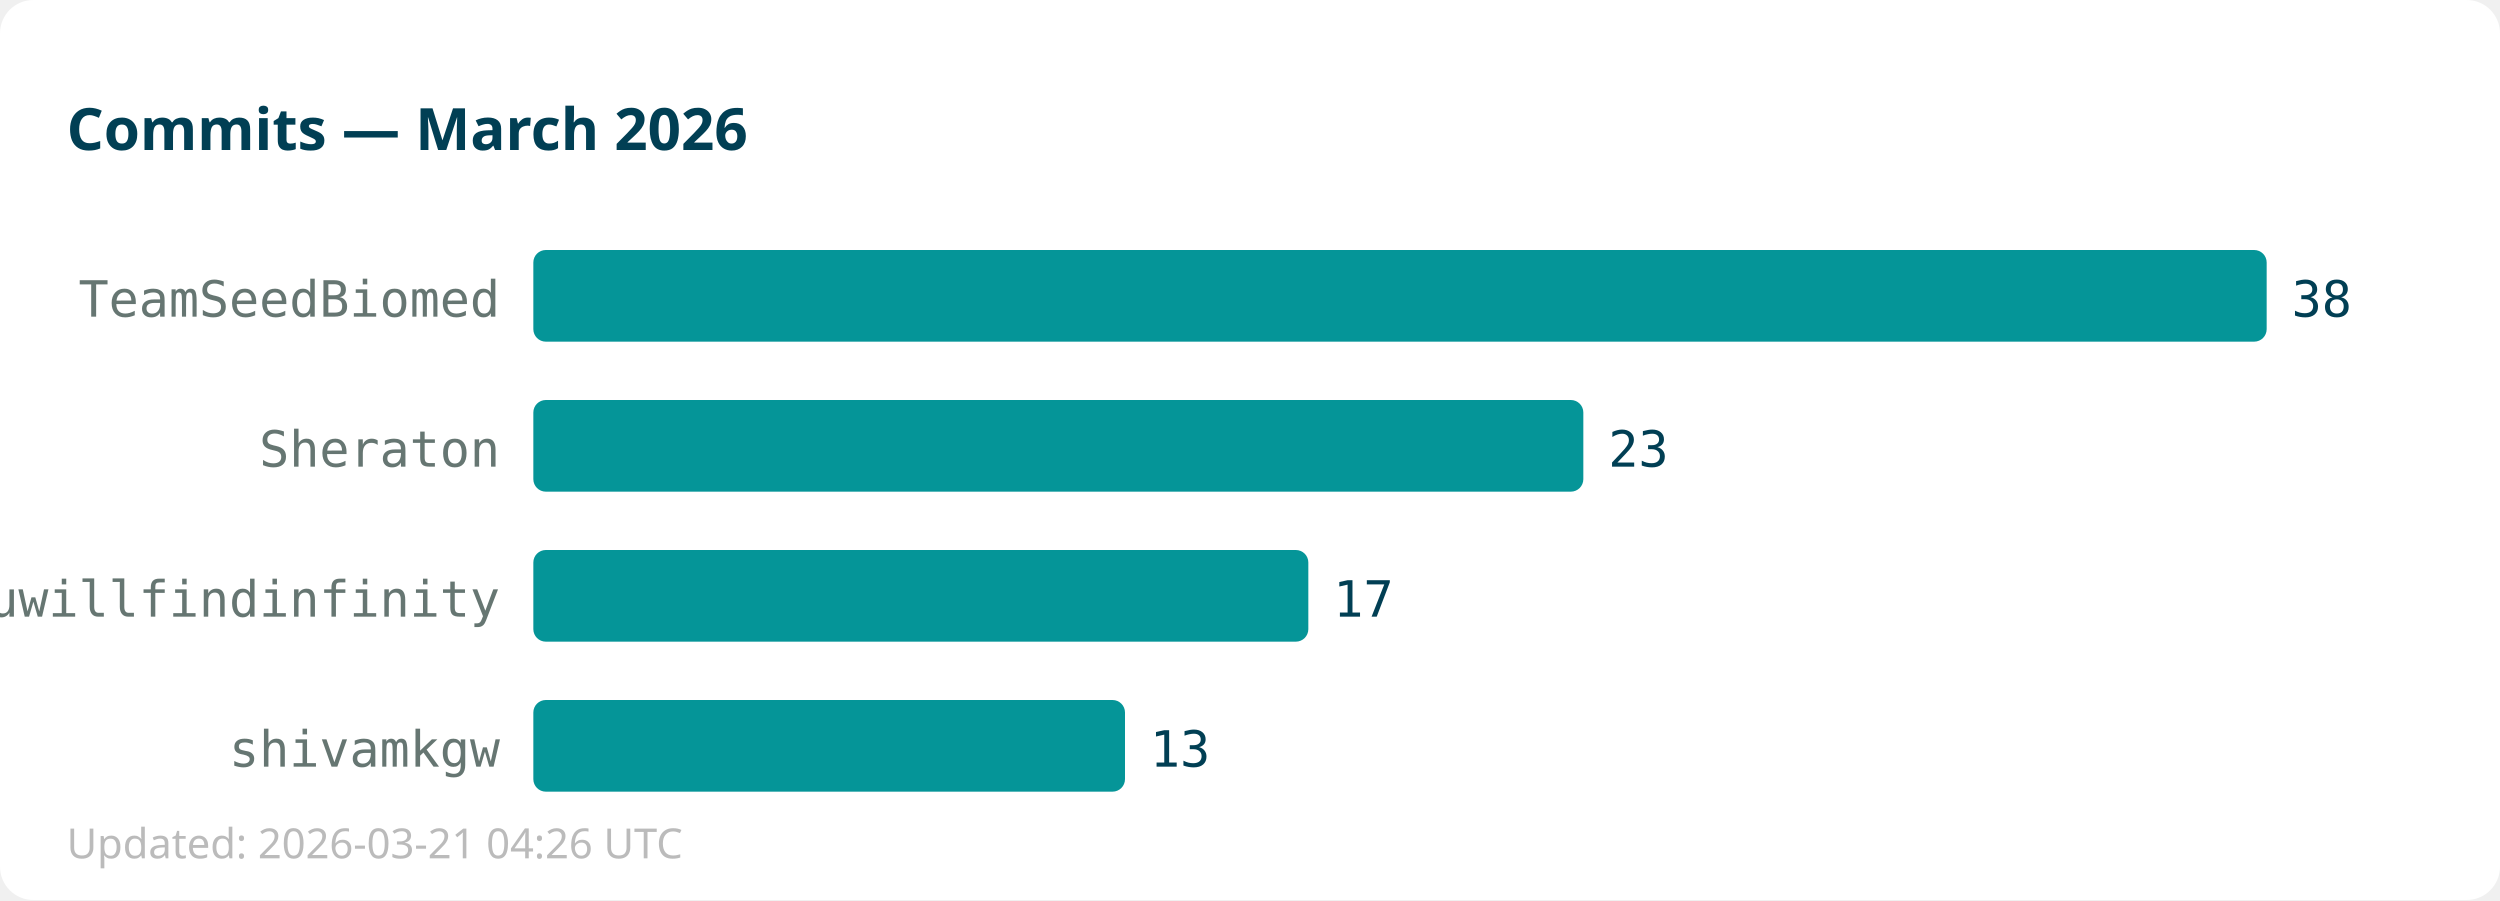
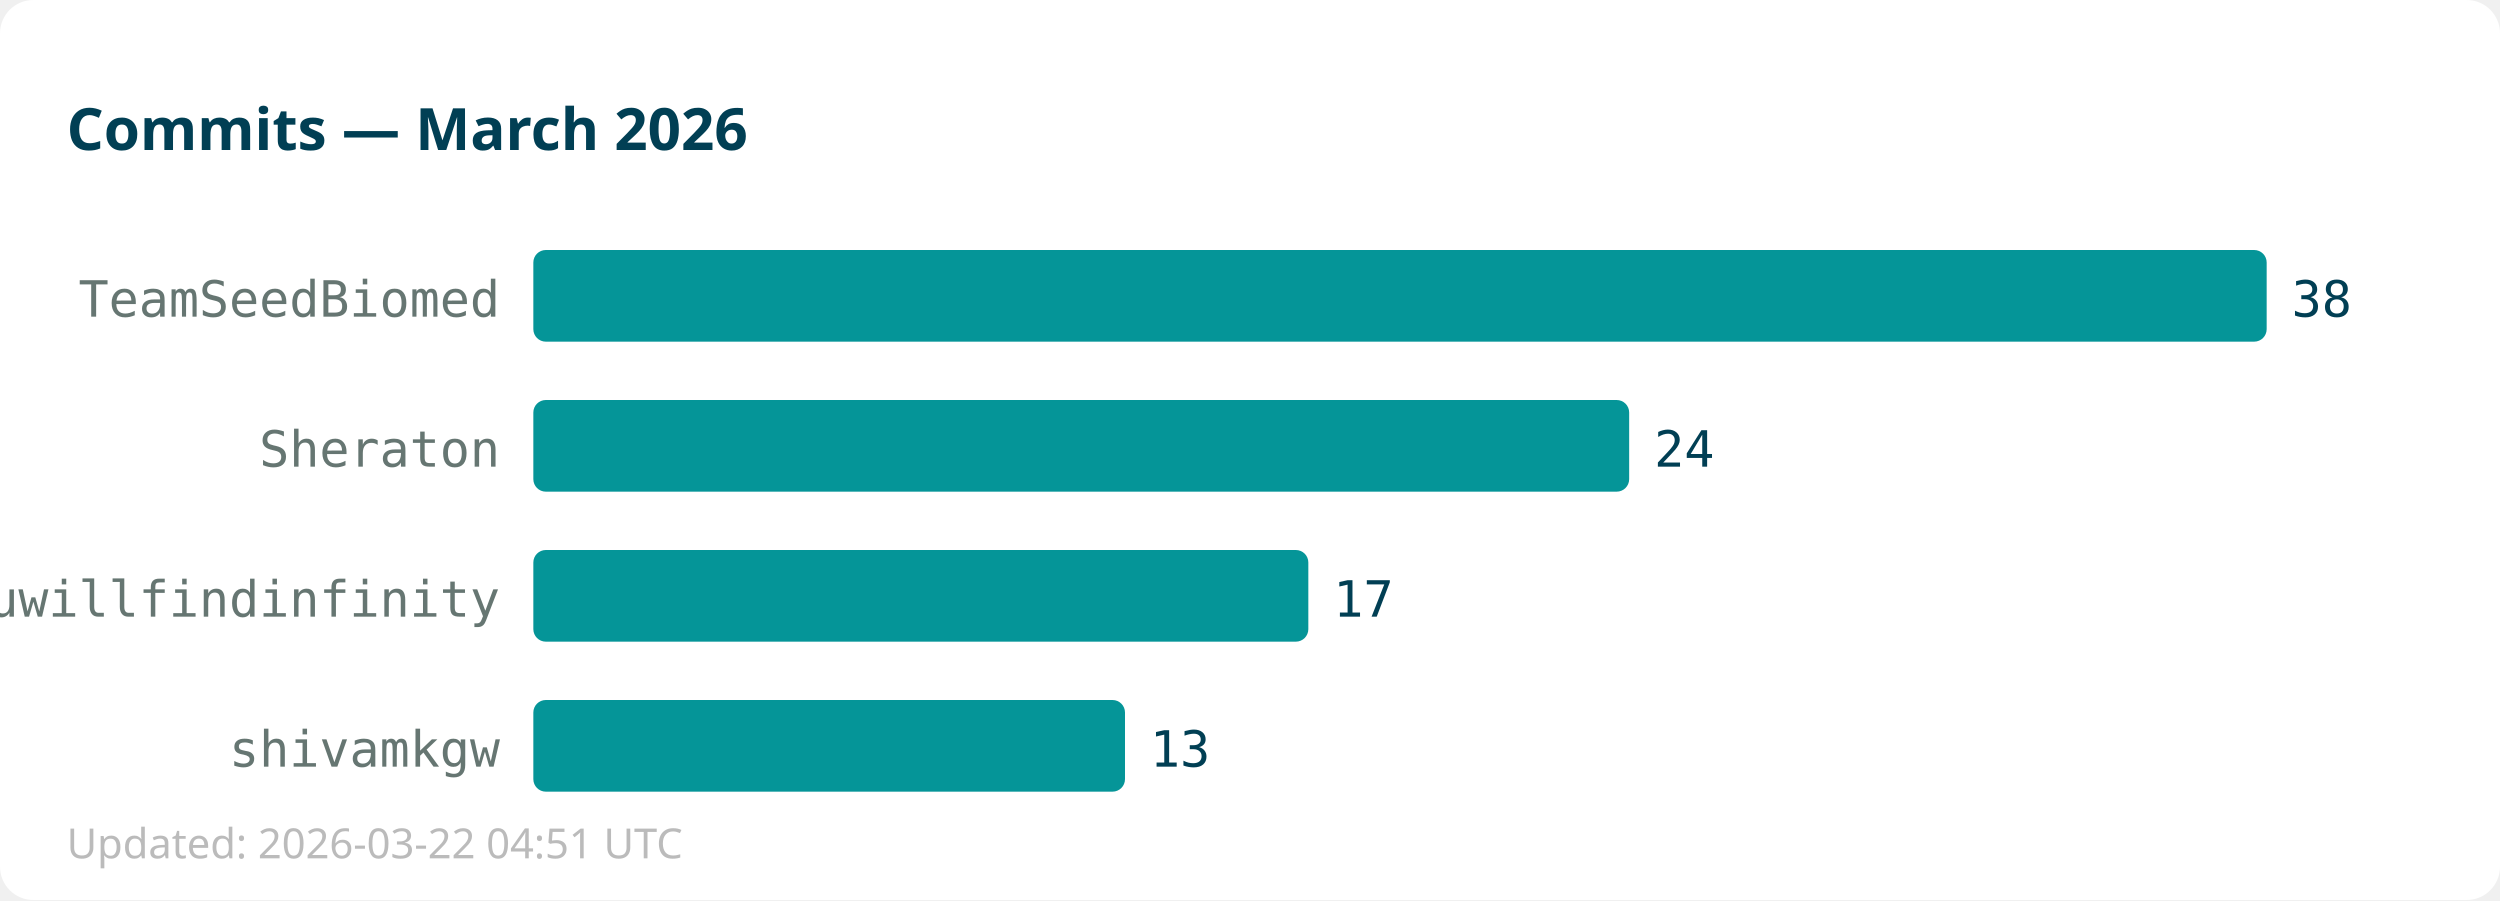
<svg xmlns="http://www.w3.org/2000/svg" width="600" height="216">
  <rect width="600" height="216" fill="#ffffff" rx="8" />
  <text x="16" y="36" font-family="sans-serif" font-size="14" font-weight="bold" fill="#013f54">Commits — March 2026</text>
  <text x="120" y="76" text-anchor="end" font-family="monospace" font-size="12" fill="#667672">TeamSeedBiomed</text>
  <rect x="128" y="60" width="416" height="22" fill="#059598" rx="3" />
  <text x="550" y="76" font-family="monospace" font-size="12" fill="#013f54">38</text>
  <text x="120" y="112" text-anchor="end" font-family="monospace" font-size="12" fill="#667672">Sheraton</text>
-   <rect x="128" y="96" width="252" height="22" fill="#059598" rx="3" />
-   <text x="386" y="112" font-family="monospace" font-size="12" fill="#013f54">23</text>
+   <rect x="128" y="96" width="263" height="22" fill="#059598" rx="3" />
+   <text x="397" y="112" font-family="monospace" font-size="12" fill="#013f54">24</text>
  <text x="120" y="148" text-anchor="end" font-family="monospace" font-size="12" fill="#667672">youwillfindinfinity</text>
  <rect x="128" y="132" width="186" height="22" fill="#059598" rx="3" />
  <text x="320" y="148" font-family="monospace" font-size="12" fill="#013f54">17</text>
  <text x="120" y="184" text-anchor="end" font-family="monospace" font-size="12" fill="#667672">shivamkgw</text>
  <rect x="128" y="168" width="142" height="22" fill="#059598" rx="3" />
  <text x="276" y="184" font-family="monospace" font-size="12" fill="#013f54">13</text>
-   <text x="16" y="206" font-family="sans-serif" font-size="10" fill="#bbbbbb">Updated: 2026-03-21 04:26 UTC</text>
+   <text x="16" y="206" font-family="sans-serif" font-size="10" fill="#bbbbbb">Updated: 2026-03-22 04:51 UTC</text>
</svg>
